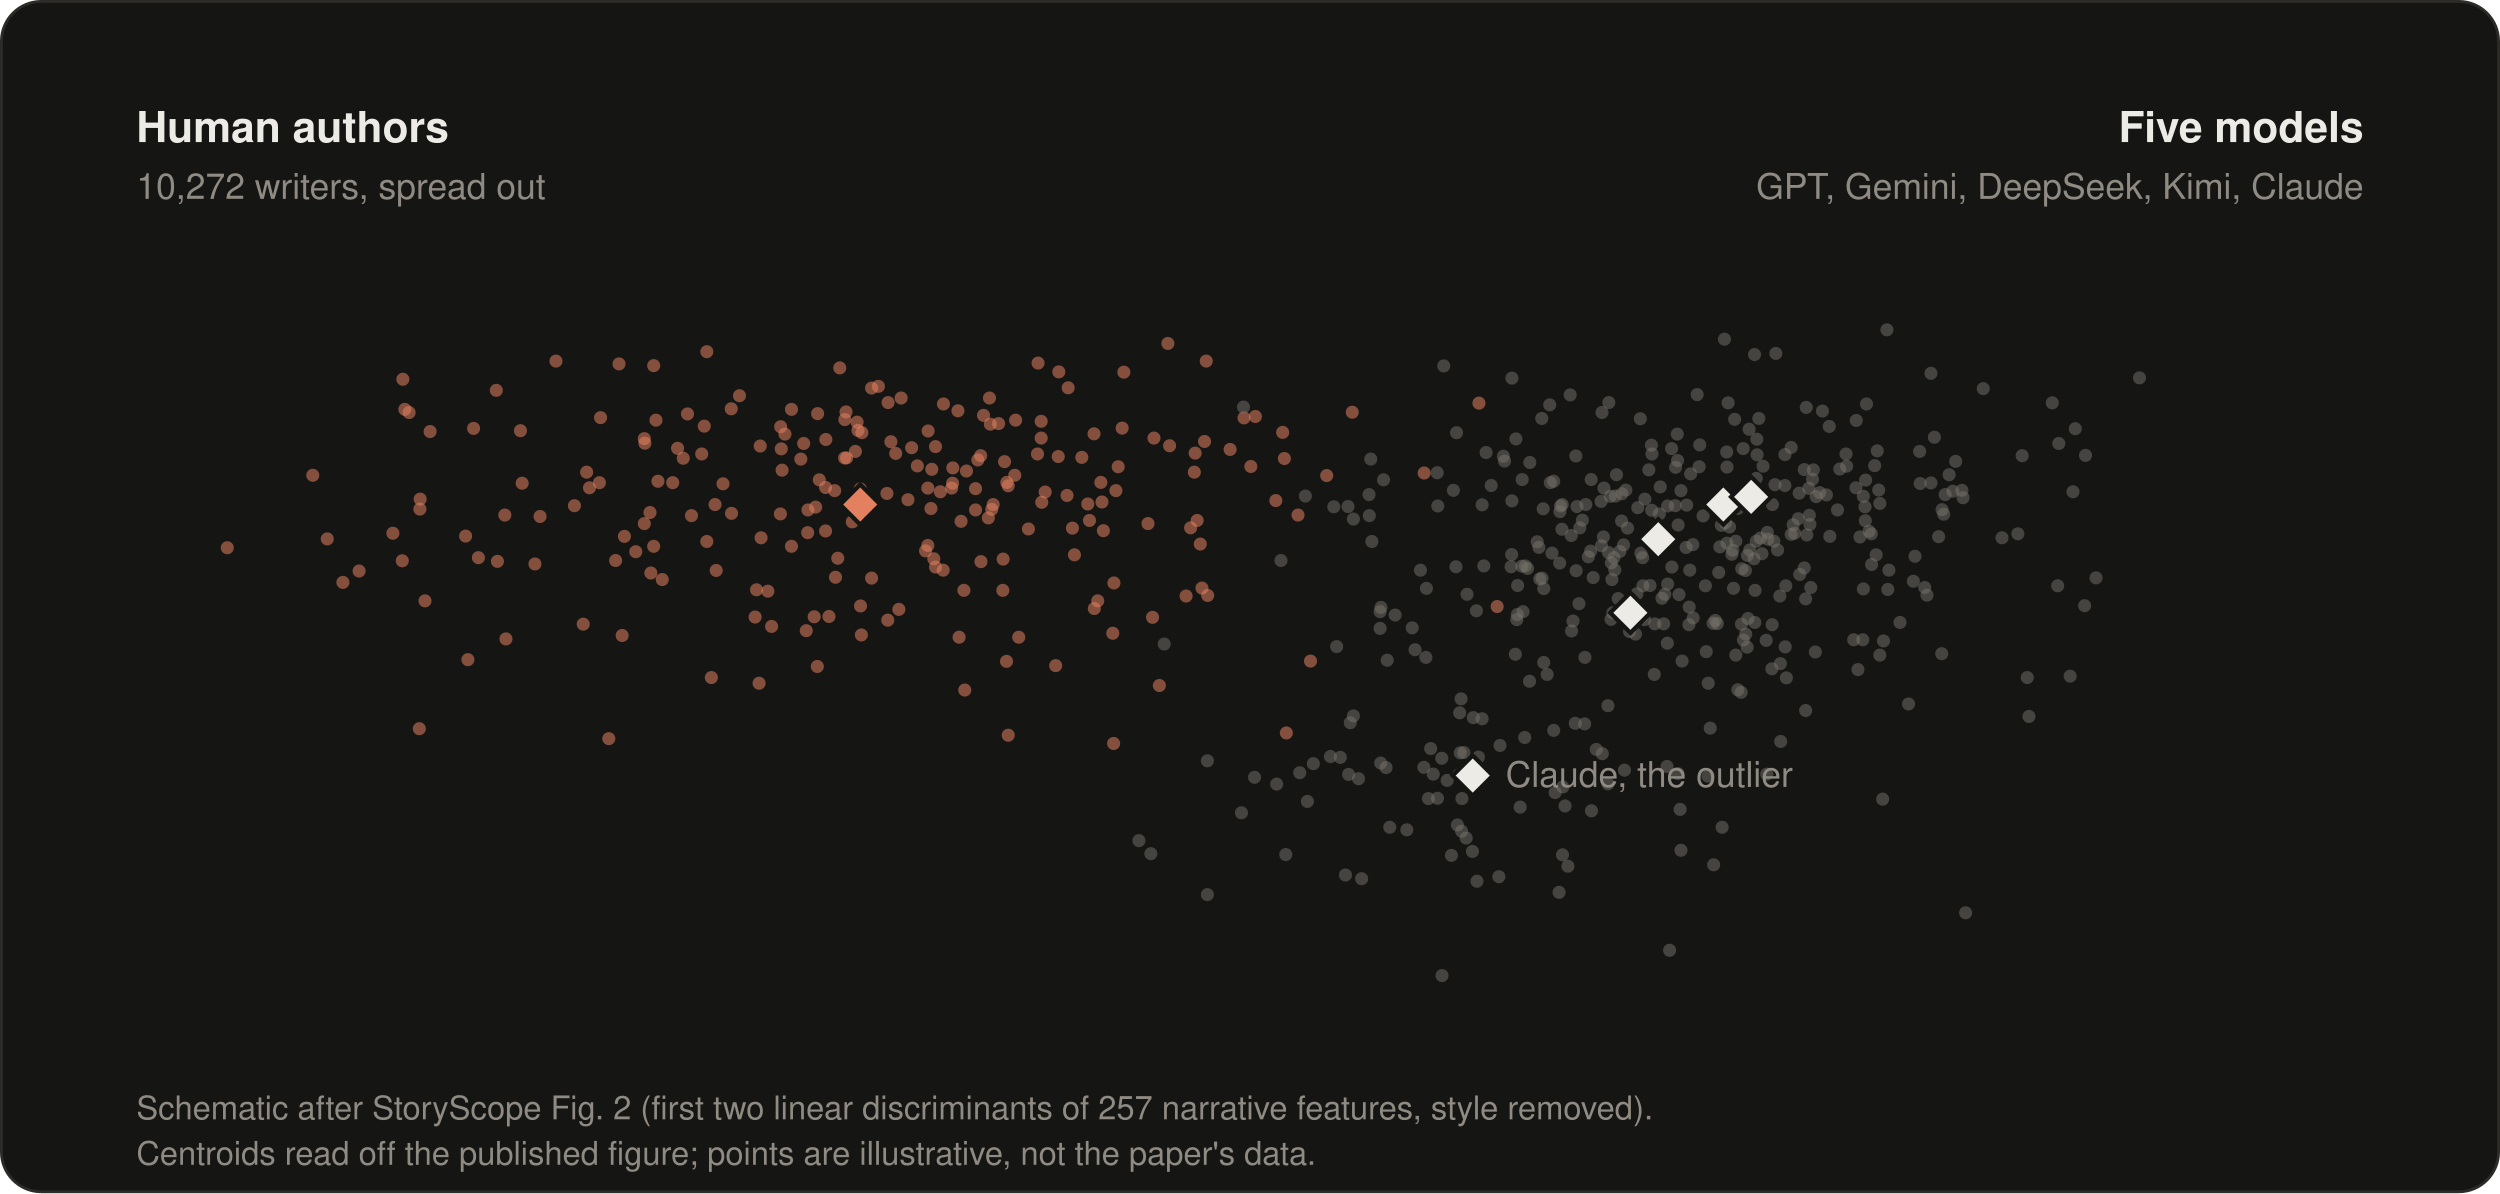
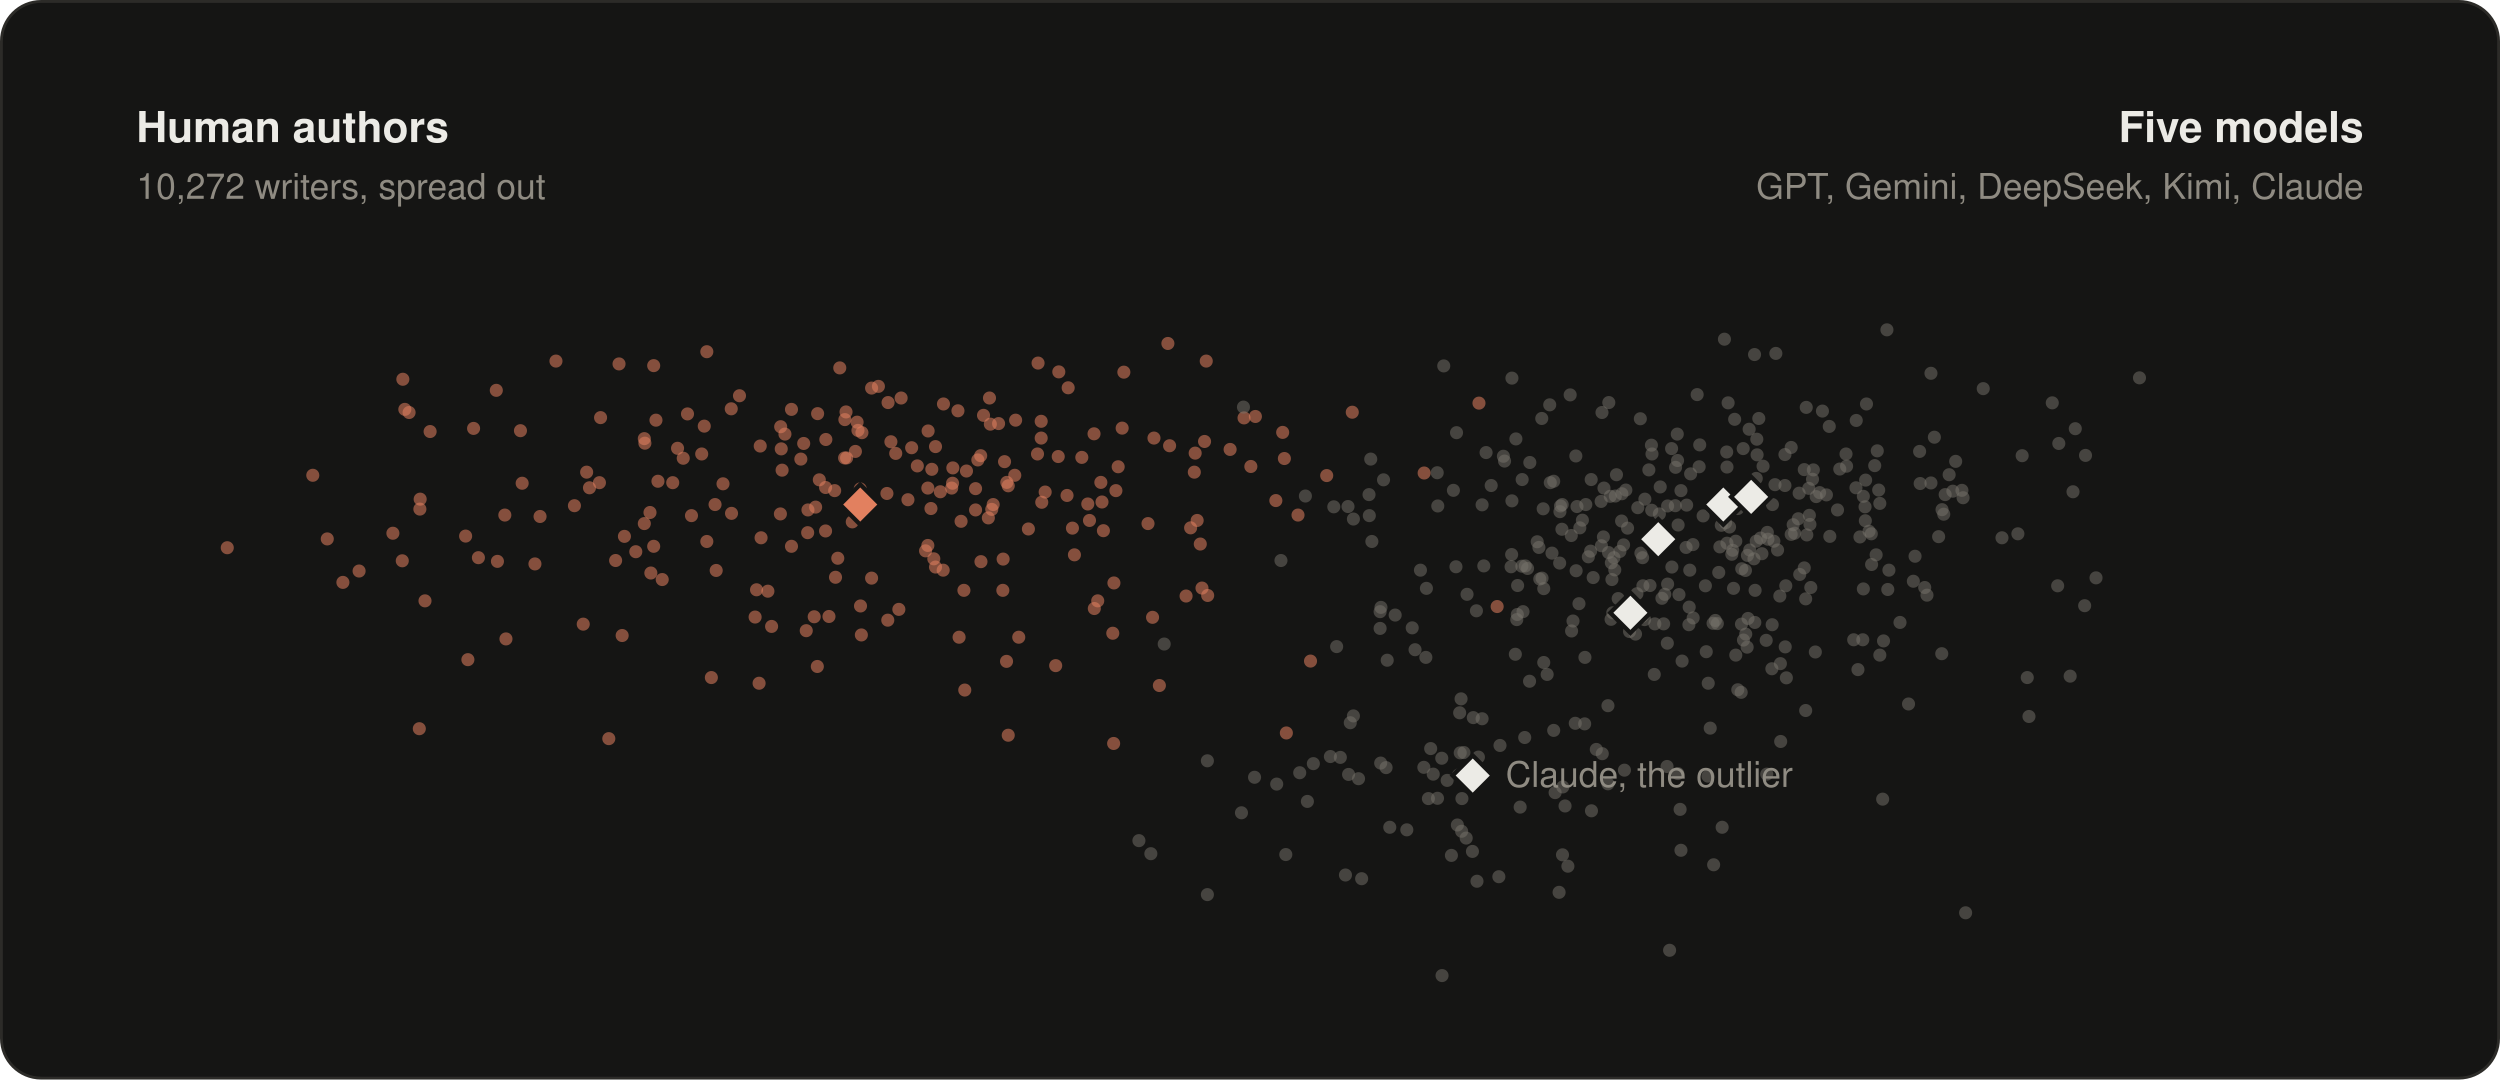
- <svg xmlns="http://www.w3.org/2000/svg" viewBox="0 0 880 420" width="880" height="420" role="img" aria-label="Schematic scatter: human stories spread across the left; five AI models overlap in one cluster on the right.">
+ <svg xmlns="http://www.w3.org/2000/svg" viewBox="0 0 880 380" width="880" height="380" role="img" aria-label="Schematic scatter: human stories spread across the left; five AI models overlap in one cluster on the right.">
  <style>
    .card{fill:#151514;stroke:#2c2b28}
    .h{fill:#e2805f;opacity:.55}
    .a{fill:#77736b;opacity:.5}
    .c{stroke:#151514;stroke-width:1.5}
    .hc{fill:#e2805f} .ac{fill:#ecebe6}
    .big{font:600 15px -apple-system, BlinkMacSystemFont, 'Segoe UI', Helvetica, Arial, sans-serif;fill:#ecebe6}
    .small{font:12.5px -apple-system, BlinkMacSystemFont, 'Segoe UI', Helvetica, Arial, sans-serif;fill:#8f8b82}
-     .note{font:11.5px -apple-system, BlinkMacSystemFont, 'Segoe UI', Helvetica, Arial, sans-serif;fill:#8f8b82}
    </style>
-   <rect class="card" x=".5" y=".5" width="879" height="419" rx="14" />
+   <rect class="card" x=".5" y=".5" width="879" height="379" rx="14" />
  <circle class="h" cx="281.9" cy="161.6" r="2.3" />
  <circle class="h" cx="284.3" cy="187.5" r="2.3" />
  <circle class="h" cx="226.8" cy="184.3" r="2.3" />
  <circle class="h" cx="393.6" cy="164.3" r="2.3" />
  <circle class="h" cx="387.5" cy="169.8" r="2.3" />
  <circle class="h" cx="335.0" cy="171.8" r="2.3" />
  <circle class="h" cx="166.7" cy="150.8" r="2.3" />
  <circle class="h" cx="344.2" cy="161.9" r="2.3" />
  <circle class="h" cx="164.7" cy="232.2" r="2.3" />
  <circle class="h" cx="230.1" cy="192.3" r="2.3" />
  <circle class="h" cx="327.7" cy="179.0" r="2.3" />
  <circle class="h" cx="345.3" cy="197.7" r="2.3" />
  <circle class="h" cx="328.0" cy="165.2" r="2.3" />
  <circle class="h" cx="248.8" cy="123.8" r="2.3" />
  <circle class="h" cx="348.3" cy="140.1" r="2.3" />
  <circle class="h" cx="252.1" cy="200.8" r="2.3" />
  <circle class="h" cx="274.7" cy="180.9" r="2.3" />
  <circle class="h" cx="354.4" cy="169.8" r="2.3" />
  <circle class="h" cx="266.3" cy="207.6" r="2.3" />
  <circle class="h" cx="260.3" cy="139.3" r="2.3" />
  <circle class="h" cx="236.8" cy="169.9" r="2.3" />
  <circle class="h" cx="337.6" cy="224.3" r="2.3" />
  <circle class="h" cx="306.8" cy="136.6" r="2.3" />
  <circle class="h" cx="138.3" cy="187.7" r="2.3" />
  <circle class="h" cx="294.1" cy="203.2" r="2.3" />
  <circle class="h" cx="343.4" cy="179.5" r="2.3" />
  <circle class="h" cx="183.2" cy="151.6" r="2.3" />
  <circle class="h" cx="357.5" cy="147.9" r="2.3" />
  <circle class="h" cx="420.4" cy="166.2" r="2.3" />
  <circle class="h" cx="312.5" cy="218.3" r="2.3" />
  <circle class="h" cx="353.1" cy="196.8" r="2.3" />
  <circle class="h" cx="265.8" cy="217.2" r="2.3" />
  <circle class="h" cx="223.8" cy="194.2" r="2.3" />
  <circle class="h" cx="408.1" cy="241.3" r="2.3" />
  <circle class="h" cx="183.8" cy="170.1" r="2.3" />
  <circle class="h" cx="420.7" cy="159.5" r="2.3" />
  <circle class="h" cx="147.6" cy="256.5" r="2.3" />
  <circle class="h" cx="332.0" cy="200.7" r="2.3" />
  <circle class="h" cx="211.4" cy="147.0" r="2.3" />
  <circle class="h" cx="392.8" cy="172.7" r="2.3" />
  <circle class="h" cx="322.9" cy="164.0" r="2.3" />
  <circle class="h" cx="433.0" cy="158.2" r="2.3" />
  <circle class="h" cx="345.2" cy="160.4" r="2.3" />
  <circle class="h" cx="174.7" cy="137.4" r="2.3" />
  <circle class="h" cx="380.8" cy="161.0" r="2.3" />
  <circle class="h" cx="141.6" cy="197.4" r="2.3" />
  <circle class="h" cx="371.6" cy="234.3" r="2.3" />
  <circle class="h" cx="287.8" cy="145.6" r="2.3" />
  <circle class="h" cx="195.7" cy="127.1" r="2.3" />
  <circle class="h" cx="347.9" cy="182.3" r="2.3" />
  <circle class="h" cx="329.3" cy="157.2" r="2.3" />
  <circle class="h" cx="312.6" cy="141.7" r="2.3" />
  <circle class="h" cx="248.8" cy="190.6" r="2.3" />
  <circle class="h" cx="387.9" cy="176.7" r="2.3" />
  <circle class="h" cx="230.9" cy="147.9" r="2.3" />
  <circle class="h" cx="422.5" cy="191.5" r="2.3" />
  <circle class="h" cx="190.1" cy="181.8" r="2.3" />
  <circle class="h" cx="290.6" cy="186.9" r="2.3" />
  <circle class="h" cx="417.5" cy="209.8" r="2.3" />
  <circle class="h" cx="405.7" cy="217.3" r="2.3" />
  <circle class="h" cx="238.5" cy="157.8" r="2.3" />
  <circle class="h" cx="395.0" cy="150.7" r="2.3" />
  <circle class="h" cx="331.0" cy="173.1" r="2.3" />
  <circle class="h" cx="315.3" cy="159.6" r="2.3" />
  <circle class="h" cx="288.4" cy="168.9" r="2.3" />
  <circle class="h" cx="349.6" cy="177.6" r="2.3" />
  <circle class="h" cx="365.2" cy="159.8" r="2.3" />
  <circle class="h" cx="467.0" cy="167.4" r="2.3" />
  <circle class="h" cx="267.9" cy="189.3" r="2.3" />
  <circle class="h" cx="301.7" cy="148.6" r="2.3" />
  <circle class="h" cx="275.3" cy="165.5" r="2.3" />
  <circle class="h" cx="452.8" cy="258.0" r="2.3" />
  <circle class="h" cx="211.0" cy="169.9" r="2.3" />
  <circle class="h" cx="335.3" cy="170.1" r="2.3" />
  <circle class="h" cx="267.6" cy="157.0" r="2.3" />
  <circle class="h" cx="325.8" cy="193.9" r="2.3" />
  <circle class="h" cx="501.3" cy="166.5" r="2.3" />
  <circle class="h" cx="257.5" cy="180.7" r="2.3" />
  <circle class="h" cx="284.4" cy="179.5" r="2.3" />
  <circle class="h" cx="80.0" cy="192.8" r="2.3" />
  <circle class="h" cx="385.2" cy="214.2" r="2.3" />
  <circle class="h" cx="297.4" cy="147.7" r="2.3" />
  <circle class="h" cx="372.7" cy="130.9" r="2.3" />
  <circle class="h" cx="163.9" cy="188.7" r="2.3" />
  <circle class="h" cx="275.0" cy="158.0" r="2.3" />
  <circle class="h" cx="392.0" cy="261.7" r="2.3" />
  <circle class="h" cx="391.7" cy="222.9" r="2.3" />
  <circle class="h" cx="358.6" cy="224.3" r="2.3" />
  <circle class="h" cx="317.2" cy="140.1" r="2.3" />
  <circle class="h" cx="290.6" cy="171.6" r="2.3" />
  <circle class="h" cx="367.9" cy="173.2" r="2.3" />
  <circle class="h" cx="295.6" cy="129.5" r="2.3" />
  <circle class="h" cx="388.4" cy="186.8" r="2.3" />
  <circle class="h" cx="527.0" cy="213.5" r="2.3" />
  <circle class="h" cx="377.5" cy="185.9" r="2.3" />
  <circle class="h" cx="313.6" cy="155.5" r="2.3" />
  <circle class="h" cx="320.9" cy="157.6" r="2.3" />
  <circle class="h" cx="178.1" cy="224.9" r="2.3" />
  <circle class="h" cx="353.0" cy="207.8" r="2.3" />
  <circle class="h" cx="219.0" cy="223.7" r="2.3" />
  <circle class="h" cx="406.2" cy="154.2" r="2.3" />
  <circle class="h" cx="423.1" cy="207.0" r="2.3" />
  <circle class="h" cx="302.9" cy="213.3" r="2.3" />
  <circle class="h" cx="365.4" cy="127.8" r="2.3" />
  <circle class="h" cx="230.1" cy="128.7" r="2.3" />
  <circle class="h" cx="383.5" cy="183.2" r="2.3" />
  <circle class="h" cx="141.8" cy="133.5" r="2.3" />
  <circle class="h" cx="294.9" cy="196.5" r="2.3" />
  <circle class="h" cx="335.4" cy="164.7" r="2.3" />
  <circle class="h" cx="425.1" cy="209.6" r="2.3" />
  <circle class="h" cx="395.6" cy="131.0" r="2.3" />
  <circle class="h" cx="421.4" cy="183.2" r="2.3" />
  <circle class="h" cx="242.0" cy="145.7" r="2.3" />
  <circle class="h" cx="312.2" cy="173.7" r="2.3" />
  <circle class="h" cx="419.1" cy="185.8" r="2.3" />
  <circle class="h" cx="115.2" cy="189.7" r="2.3" />
  <circle class="h" cx="151.4" cy="151.9" r="2.3" />
  <circle class="h" cx="328.7" cy="196.7" r="2.3" />
  <circle class="h" cx="302.0" cy="151.5" r="2.3" />
  <circle class="h" cx="309.2" cy="136.0" r="2.3" />
  <circle class="h" cx="297.8" cy="145.0" r="2.3" />
  <circle class="h" cx="424.6" cy="127.1" r="2.3" />
  <circle class="h" cx="247.9" cy="150.0" r="2.3" />
  <circle class="h" cx="149.6" cy="211.5" r="2.3" />
  <circle class="h" cx="142.5" cy="144.1" r="2.3" />
  <circle class="h" cx="202.2" cy="178.0" r="2.3" />
  <circle class="h" cx="287.1" cy="178.5" r="2.3" />
  <circle class="h" cx="254.5" cy="170.3" r="2.3" />
  <circle class="h" cx="449.1" cy="176.2" r="2.3" />
  <circle class="h" cx="346.2" cy="146.2" r="2.3" />
  <circle class="h" cx="286.6" cy="217.1" r="2.3" />
  <circle class="h" cx="257.4" cy="143.9" r="2.3" />
  <circle class="h" cx="168.4" cy="196.3" r="2.3" />
  <circle class="h" cx="385.1" cy="152.7" r="2.3" />
  <circle class="h" cx="303.4" cy="152.3" r="2.3" />
  <circle class="h" cx="316.4" cy="214.5" r="2.3" />
  <circle class="h" cx="175.1" cy="197.6" r="2.3" />
  <circle class="h" cx="378.2" cy="195.3" r="2.3" />
  <circle class="h" cx="229.1" cy="201.7" r="2.3" />
  <circle class="h" cx="177.7" cy="181.3" r="2.3" />
  <circle class="h" cx="206.5" cy="166.2" r="2.3" />
  <circle class="h" cx="110.1" cy="167.3" r="2.3" />
  <circle class="h" cx="250.4" cy="238.5" r="2.3" />
  <circle class="h" cx="362.0" cy="186.2" r="2.3" />
  <circle class="h" cx="120.7" cy="205.0" r="2.3" />
  <circle class="h" cx="326.6" cy="192.0" r="2.3" />
  <circle class="h" cx="366.5" cy="154.2" r="2.3" />
  <circle class="h" cx="357.2" cy="167.3" r="2.3" />
  <circle class="h" cx="411.7" cy="156.9" r="2.3" />
  <circle class="h" cx="339.6" cy="242.9" r="2.3" />
  <circle class="h" cx="376.0" cy="136.5" r="2.3" />
  <circle class="h" cx="278.6" cy="192.3" r="2.3" />
  <circle class="h" cx="461.3" cy="232.7" r="2.3" />
  <circle class="h" cx="227.0" cy="156.0" r="2.3" />
  <circle class="h" cx="456.9" cy="181.3" r="2.3" />
  <circle class="h" cx="348.6" cy="149.3" r="2.3" />
  <circle class="h" cx="228.8" cy="180.4" r="2.3" />
  <circle class="h" cx="326.7" cy="151.7" r="2.3" />
  <circle class="h" cx="300.0" cy="183.7" r="2.3" />
  <circle class="h" cx="219.8" cy="188.8" r="2.3" />
  <circle class="h" cx="375.6" cy="174.4" r="2.3" />
  <circle class="h" cx="233.1" cy="204.0" r="2.3" />
  <circle class="h" cx="520.6" cy="141.9" r="2.3" />
  <circle class="h" cx="354.9" cy="258.8" r="2.3" />
  <circle class="h" cx="353.6" cy="162.5" r="2.3" />
  <circle class="h" cx="440.3" cy="164.2" r="2.3" />
  <circle class="h" cx="297.3" cy="161.2" r="2.3" />
  <circle class="h" cx="144.0" cy="145.2" r="2.3" />
  <circle class="h" cx="329.3" cy="199.6" r="2.3" />
  <circle class="h" cx="411.1" cy="120.9" r="2.3" />
  <circle class="h" cx="188.3" cy="198.5" r="2.3" />
  <circle class="h" cx="326.6" cy="171.8" r="2.3" />
  <circle class="h" cx="270.3" cy="208.1" r="2.3" />
  <circle class="h" cx="476.0" cy="145.1" r="2.3" />
  <circle class="h" cx="205.3" cy="219.7" r="2.3" />
  <circle class="h" cx="441.9" cy="146.6" r="2.3" />
  <circle class="h" cx="451.5" cy="152.2" r="2.3" />
  <circle class="h" cx="231.6" cy="169.4" r="2.3" />
  <circle class="h" cx="126.4" cy="201.0" r="2.3" />
  <circle class="h" cx="298.0" cy="161.2" r="2.3" />
  <circle class="h" cx="243.4" cy="181.5" r="2.3" />
  <circle class="h" cx="340.2" cy="165.8" r="2.3" />
  <circle class="h" cx="354.9" cy="171.0" r="2.3" />
  <circle class="h" cx="276.3" cy="152.8" r="2.3" />
  <circle class="h" cx="306.8" cy="203.5" r="2.3" />
  <circle class="h" cx="251.7" cy="177.6" r="2.3" />
  <circle class="h" cx="293.8" cy="172.7" r="2.3" />
  <circle class="h" cx="302.8" cy="172.1" r="2.3" />
  <circle class="h" cx="291.8" cy="217.0" r="2.3" />
  <circle class="h" cx="337.2" cy="144.6" r="2.3" />
  <circle class="h" cx="338.3" cy="183.5" r="2.3" />
  <circle class="h" cx="339.3" cy="207.8" r="2.3" />
  <circle class="h" cx="147.9" cy="175.7" r="2.3" />
  <circle class="h" cx="226.8" cy="154.4" r="2.3" />
  <circle class="h" cx="214.3" cy="260.0" r="2.3" />
  <circle class="h" cx="217.9" cy="128.1" r="2.3" />
  <circle class="h" cx="271.6" cy="220.5" r="2.3" />
  <circle class="h" cx="240.5" cy="161.3" r="2.3" />
  <circle class="h" cx="343.4" cy="172.0" r="2.3" />
  <circle class="h" cx="424.0" cy="155.4" r="2.3" />
  <circle class="h" cx="301.1" cy="158.9" r="2.3" />
  <circle class="h" cx="437.9" cy="147.1" r="2.3" />
  <circle class="h" cx="386.4" cy="211.5" r="2.3" />
  <circle class="h" cx="290.7" cy="154.7" r="2.3" />
  <circle class="h" cx="278.6" cy="144.1" r="2.3" />
  <circle class="h" cx="351.5" cy="149.1" r="2.3" />
  <circle class="h" cx="404.1" cy="184.3" r="2.3" />
  <circle class="h" cx="274.8" cy="150.2" r="2.3" />
  <circle class="h" cx="382.9" cy="177.4" r="2.3" />
  <circle class="h" cx="207.5" cy="171.7" r="2.3" />
  <circle class="h" cx="332.1" cy="142.2" r="2.3" />
  <circle class="h" cx="366.7" cy="176.8" r="2.3" />
  <circle class="h" cx="372.5" cy="160.7" r="2.3" />
  <circle class="h" cx="319.6" cy="175.9" r="2.3" />
  <circle class="h" cx="282.9" cy="156.1" r="2.3" />
  <circle class="h" cx="216.7" cy="197.3" r="2.3" />
  <circle class="h" cx="303.2" cy="223.5" r="2.3" />
  <circle class="h" cx="267.2" cy="240.5" r="2.3" />
  <circle class="h" cx="247.0" cy="159.8" r="2.3" />
  <circle class="h" cx="349.1" cy="179.3" r="2.3" />
  <circle class="h" cx="283.8" cy="222.0" r="2.3" />
  <circle class="h" cx="452.1" cy="161.4" r="2.3" />
  <circle class="h" cx="392.1" cy="205.2" r="2.3" />
  <circle class="h" cx="287.7" cy="234.6" r="2.3" />
  <circle class="h" cx="366.5" cy="148.3" r="2.3" />
  <circle class="h" cx="147.8" cy="179.2" r="2.3" />
  <circle class="h" cx="354.3" cy="232.8" r="2.3" />
  <circle class="a" cx="405.1" cy="300.5" r="2.3" />
  <circle class="a" cx="479.3" cy="309.3" r="2.3" />
  <circle class="a" cx="520.4" cy="266.5" r="2.3" />
  <circle class="a" cx="557.8" cy="254.8" r="2.3" />
  <circle class="a" cx="611.7" cy="242.8" r="2.3" />
  <circle class="a" cx="437.0" cy="286.1" r="2.3" />
  <circle class="a" cx="452.6" cy="300.8" r="2.3" />
  <circle class="a" cx="513.4" cy="272.8" r="2.3" />
  <circle class="a" cx="548.8" cy="314.1" r="2.3" />
  <circle class="a" cx="441.6" cy="273.6" r="2.3" />
  <circle class="a" cx="506.0" cy="281.0" r="2.3" />
  <circle class="a" cx="514.5" cy="292.6" r="2.3" />
  <circle class="a" cx="561.9" cy="263.8" r="2.3" />
  <circle class="a" cx="513.0" cy="290.4" r="2.3" />
  <circle class="a" cx="507.6" cy="343.4" r="2.3" />
  <circle class="a" cx="457.5" cy="272.0" r="2.3" />
  <circle class="a" cx="425.0" cy="267.8" r="2.3" />
  <circle class="a" cx="527.6" cy="308.6" r="2.3" />
  <circle class="a" cx="502.8" cy="281.1" r="2.3" />
  <circle class="a" cx="546.9" cy="257.1" r="2.3" />
  <circle class="a" cx="516.1" cy="295.0" r="2.3" />
  <circle class="a" cx="509.4" cy="274.7" r="2.3" />
  <circle class="a" cx="564.0" cy="265.3" r="2.3" />
  <circle class="a" cx="473.6" cy="308.0" r="2.3" />
  <circle class="a" cx="495.2" cy="292.1" r="2.3" />
  <circle class="a" cx="449.4" cy="276.0" r="2.3" />
  <circle class="a" cx="487.9" cy="270.2" r="2.3" />
  <circle class="a" cx="550.9" cy="283.7" r="2.3" />
  <circle class="a" cx="662.7" cy="281.3" r="2.3" />
  <circle class="a" cx="586.8" cy="269.8" r="2.3" />
  <circle class="a" cx="587.7" cy="334.5" r="2.3" />
  <circle class="a" cx="471.8" cy="266.6" r="2.3" />
  <circle class="a" cx="555.8" cy="212.5" r="2.3" />
  <circle class="a" cx="538.4" cy="239.8" r="2.3" />
  <circle class="a" cx="566.0" cy="248.4" r="2.3" />
  <circle class="a" cx="550.1" cy="277.0" r="2.3" />
  <circle class="a" cx="550.0" cy="300.9" r="2.3" />
  <circle class="a" cx="591.7" cy="299.3" r="2.3" />
  <circle class="a" cx="533.9" cy="218.1" r="2.3" />
  <circle class="a" cx="504.5" cy="272.5" r="2.3" />
  <circle class="a" cx="590.6" cy="272.3" r="2.3" />
  <circle class="a" cx="468.3" cy="266.3" r="2.3" />
  <circle class="a" cx="554.5" cy="254.6" r="2.3" />
  <circle class="a" cx="470.5" cy="227.6" r="2.3" />
  <circle class="a" cx="621.9" cy="272.5" r="2.3" />
  <circle class="a" cx="535.1" cy="284.1" r="2.3" />
  <circle class="a" cx="606.2" cy="291.2" r="2.3" />
  <circle class="a" cx="560.2" cy="285.4" r="2.3" />
  <circle class="a" cx="475.3" cy="254.4" r="2.3" />
  <circle class="a" cx="601.2" cy="273.2" r="2.3" />
  <circle class="a" cx="476.4" cy="252.0" r="2.3" />
  <circle class="a" cx="515.3" cy="264.9" r="2.3" />
  <circle class="a" cx="612.9" cy="243.7" r="2.3" />
  <circle class="a" cx="486.1" cy="213.8" r="2.3" />
  <circle class="a" cx="518.6" cy="252.6" r="2.3" />
  <circle class="a" cx="478.2" cy="274.1" r="2.3" />
  <circle class="a" cx="409.8" cy="226.7" r="2.3" />
  <circle class="a" cx="603.2" cy="304.4" r="2.3" />
  <circle class="a" cx="425.0" cy="314.9" r="2.3" />
  <circle class="a" cx="591.4" cy="284.9" r="2.3" />
  <circle class="a" cx="514.6" cy="281.1" r="2.3" />
  <circle class="a" cx="510.9" cy="301.1" r="2.3" />
  <circle class="a" cx="519.9" cy="310.2" r="2.3" />
  <circle class="a" cx="514.0" cy="265.0" r="2.3" />
  <circle class="a" cx="547.4" cy="279.0" r="2.3" />
  <circle class="a" cx="462.3" cy="268.8" r="2.3" />
  <circle class="a" cx="488.3" cy="232.4" r="2.3" />
  <circle class="a" cx="566.0" cy="275.9" r="2.3" />
  <circle class="a" cx="489.2" cy="291.2" r="2.3" />
  <circle class="a" cx="460.2" cy="282.1" r="2.3" />
  <circle class="a" cx="536.7" cy="259.6" r="2.3" />
  <circle class="a" cx="553.7" cy="218.6" r="2.3" />
  <circle class="a" cx="474.7" cy="272.6" r="2.3" />
  <circle class="a" cx="691.9" cy="321.3" r="2.3" />
  <circle class="a" cx="486.0" cy="268.6" r="2.3" />
  <circle class="a" cx="528.0" cy="262.4" r="2.3" />
  <circle class="a" cx="503.6" cy="263.5" r="2.3" />
  <circle class="a" cx="521.7" cy="253.0" r="2.3" />
  <circle class="a" cx="400.9" cy="295.9" r="2.3" />
  <circle class="a" cx="518.3" cy="299.7" r="2.3" />
  <circle class="a" cx="512.5" cy="199.5" r="2.3" />
  <circle class="a" cx="535.7" cy="199.3" r="2.3" />
  <circle class="a" cx="617.8" cy="207.8" r="2.3" />
  <circle class="a" cx="603.8" cy="218.4" r="2.3" />
  <circle class="a" cx="491.1" cy="216.5" r="2.3" />
  <circle class="a" cx="600.6" cy="229.4" r="2.3" />
  <circle class="a" cx="568.1" cy="196.3" r="2.3" />
  <circle class="a" cx="522.3" cy="199.2" r="2.3" />
  <circle class="a" cx="683.5" cy="230.1" r="2.3" />
  <circle class="a" cx="582.5" cy="219.6" r="2.3" />
  <circle class="a" cx="664.5" cy="207.5" r="2.3" />
  <circle class="a" cx="626.7" cy="233.6" r="2.3" />
  <circle class="a" cx="573.0" cy="216.0" r="2.3" />
  <circle class="a" cx="469.5" cy="178.4" r="2.3" />
  <circle class="a" cx="626.8" cy="261.0" r="2.3" />
  <circle class="a" cx="617.7" cy="219.1" r="2.3" />
  <circle class="a" cx="600.3" cy="206.2" r="2.3" />
  <circle class="a" cx="485.8" cy="221.2" r="2.3" />
  <circle class="a" cx="661.7" cy="230.6" r="2.3" />
  <circle class="a" cx="513.8" cy="250.9" r="2.3" />
  <circle class="a" cx="502.1" cy="207.1" r="2.3" />
  <circle class="a" cx="673.5" cy="204.6" r="2.3" />
  <circle class="a" cx="588.4" cy="157.9" r="2.3" />
  <circle class="a" cx="543.4" cy="233.2" r="2.3" />
  <circle class="a" cx="605.0" cy="201.5" r="2.3" />
  <circle class="a" cx="514.3" cy="246.0" r="2.3" />
  <circle class="a" cx="591.0" cy="209.3" r="2.3" />
  <circle class="a" cx="497.1" cy="221.0" r="2.3" />
  <circle class="a" cx="542.0" cy="203.8" r="2.3" />
  <circle class="a" cx="567.1" cy="218.0" r="2.3" />
  <circle class="a" cx="553.1" cy="188.5" r="2.3" />
  <circle class="a" cx="655.7" cy="225.2" r="2.3" />
  <circle class="a" cx="623.7" cy="235.4" r="2.3" />
  <circle class="a" cx="578.2" cy="196.3" r="2.3" />
  <circle class="a" cx="663.0" cy="225.6" r="2.3" />
  <circle class="a" cx="569.6" cy="210.7" r="2.3" />
  <circle class="a" cx="485.8" cy="215.3" r="2.3" />
  <circle class="a" cx="534.2" cy="206.1" r="2.3" />
  <circle class="a" cx="507.5" cy="266.9" r="2.3" />
  <circle class="a" cx="576.2" cy="209.0" r="2.3" />
  <circle class="a" cx="541.7" cy="192.7" r="2.3" />
  <circle class="a" cx="557.9" cy="231.4" r="2.3" />
  <circle class="a" cx="602.0" cy="256.3" r="2.3" />
  <circle class="a" cx="534.1" cy="216.3" r="2.3" />
  <circle class="a" cx="623.8" cy="219.9" r="2.3" />
  <circle class="a" cx="592.1" cy="232.7" r="2.3" />
  <circle class="a" cx="591.7" cy="172.7" r="2.3" />
  <circle class="a" cx="533.6" cy="154.5" r="2.3" />
  <circle class="a" cx="536.1" cy="215.3" r="2.3" />
  <circle class="a" cx="584.1" cy="189.2" r="2.3" />
  <circle class="a" cx="501.2" cy="270.1" r="2.3" />
  <circle class="a" cx="609.6" cy="195.1" r="2.3" />
  <circle class="a" cx="610.6" cy="147.6" r="2.3" />
  <circle class="a" cx="586.0" cy="209.2" r="2.3" />
  <circle class="a" cx="628.6" cy="206.2" r="2.3" />
  <circle class="a" cx="671.8" cy="247.8" r="2.3" />
  <circle class="a" cx="551.9" cy="304.9" r="2.3" />
  <circle class="a" cx="621.7" cy="225.4" r="2.3" />
  <circle class="a" cx="628.3" cy="160.0" r="2.3" />
  <circle class="a" cx="573.6" cy="222.3" r="2.3" />
  <circle class="a" cx="544.6" cy="237.4" r="2.3" />
  <circle class="a" cx="536.9" cy="199.2" r="2.3" />
  <circle class="a" cx="576.1" cy="214.0" r="2.3" />
  <circle class="a" cx="563.7" cy="192.1" r="2.3" />
  <circle class="a" cx="603.0" cy="219.4" r="2.3" />
  <circle class="a" cx="613.0" cy="219.7" r="2.3" />
  <circle class="a" cx="506.1" cy="178.1" r="2.3" />
  <circle class="a" cx="601.3" cy="240.5" r="2.3" />
  <circle class="a" cx="637.4" cy="206.8" r="2.3" />
  <circle class="a" cx="481.9" cy="174.1" r="2.3" />
  <circle class="a" cx="593.5" cy="192.7" r="2.3" />
  <circle class="a" cx="585.6" cy="219.6" r="2.3" />
  <circle class="a" cx="482.9" cy="190.6" r="2.3" />
  <circle class="a" cx="575.7" cy="223.2" r="2.3" />
  <circle class="a" cx="594.6" cy="213.7" r="2.3" />
  <circle class="a" cx="613.7" cy="225.3" r="2.3" />
  <circle class="a" cx="571.8" cy="271.1" r="2.3" />
  <circle class="a" cx="549.0" cy="198.2" r="2.3" />
  <circle class="a" cx="652.5" cy="225.2" r="2.3" />
  <circle class="a" cx="566.8" cy="174.7" r="2.3" />
  <circle class="a" cx="564.6" cy="171.8" r="2.3" />
  <circle class="a" cx="682.4" cy="188.9" r="2.3" />
  <circle class="a" cx="655.9" cy="207.3" r="2.3" />
  <circle class="a" cx="595.9" cy="191.7" r="2.3" />
  <circle class="a" cx="590.5" cy="162.1" r="2.3" />
  <circle class="a" cx="724.3" cy="206.2" r="2.3" />
  <circle class="a" cx="549.9" cy="177.6" r="2.3" />
  <circle class="a" cx="521.7" cy="177.7" r="2.3" />
  <circle class="a" cx="617.4" cy="196.7" r="2.3" />
  <circle class="a" cx="615.0" cy="227.8" r="2.3" />
  <circle class="a" cx="628.4" cy="227.7" r="2.3" />
  <circle class="a" cx="542.8" cy="203.5" r="2.3" />
  <circle class="a" cx="560.1" cy="168.8" r="2.3" />
  <circle class="a" cx="588.5" cy="199.6" r="2.3" />
  <circle class="a" cx="615.7" cy="151.1" r="2.3" />
  <circle class="a" cx="584.1" cy="180.9" r="2.3" />
  <circle class="a" cx="656.6" cy="183.3" r="2.3" />
  <circle class="a" cx="508.2" cy="128.8" r="2.3" />
  <circle class="a" cx="713.6" cy="238.5" r="2.3" />
  <circle class="a" cx="581.4" cy="179.6" r="2.3" />
  <circle class="a" cx="640.5" cy="173.4" r="2.3" />
  <circle class="a" cx="567.7" cy="215.7" r="2.3" />
  <circle class="a" cx="589.8" cy="164.5" r="2.3" />
  <circle class="a" cx="519.7" cy="215.0" r="2.3" />
  <circle class="a" cx="582.3" cy="237.4" r="2.3" />
  <circle class="a" cx="568.4" cy="200.6" r="2.3" />
  <circle class="a" cx="610.2" cy="207.1" r="2.3" />
  <circle class="a" cx="531.9" cy="199.5" r="2.3" />
  <circle class="a" cx="580.8" cy="206.1" r="2.3" />
  <circle class="a" cx="584.4" cy="171.4" r="2.3" />
  <circle class="a" cx="653.4" cy="148.0" r="2.3" />
  <circle class="a" cx="537.7" cy="200.1" r="2.3" />
  <circle class="a" cx="437.7" cy="143.3" r="2.3" />
  <circle class="a" cx="541.1" cy="190.7" r="2.3" />
  <circle class="a" cx="614.5" cy="223.2" r="2.3" />
  <circle class="a" cx="611.0" cy="190.5" r="2.3" />
  <circle class="a" cx="476.4" cy="182.7" r="2.3" />
  <circle class="a" cx="654.0" cy="235.7" r="2.3" />
  <circle class="a" cx="631.2" cy="184.7" r="2.3" />
  <circle class="a" cx="611.7" cy="179.0" r="2.3" />
  <circle class="a" cx="660.4" cy="195.3" r="2.3" />
  <circle class="a" cx="635.1" cy="199.9" r="2.3" />
  <circle class="a" cx="626.5" cy="209.8" r="2.3" />
  <circle class="a" cx="577.4" cy="147.4" r="2.3" />
  <circle class="a" cx="609.9" cy="193.7" r="2.3" />
  <circle class="a" cx="516.4" cy="209.2" r="2.3" />
  <circle class="a" cx="595.1" cy="166.8" r="2.3" />
  <circle class="a" cx="608.8" cy="177.0" r="2.3" />
  <circle class="a" cx="581.3" cy="156.7" r="2.3" />
  <circle class="a" cx="560.8" cy="203.3" r="2.3" />
  <circle class="a" cx="636.0" cy="188.3" r="2.3" />
  <circle class="a" cx="567.4" cy="204.0" r="2.3" />
  <circle class="a" cx="568.6" cy="174.6" r="2.3" />
  <circle class="a" cx="604.5" cy="219.5" r="2.3" />
  <circle class="a" cx="608.8" cy="185.5" r="2.3" />
  <circle class="a" cx="524.9" cy="170.9" r="2.3" />
  <circle class="a" cx="567.2" cy="198.1" r="2.3" />
  <circle class="a" cx="630.5" cy="157.5" r="2.3" />
  <circle class="a" cx="543.2" cy="179.1" r="2.3" />
  <circle class="a" cx="532.2" cy="133.1" r="2.3" />
  <circle class="a" cx="554.7" cy="160.5" r="2.3" />
  <circle class="a" cx="545.7" cy="169.9" r="2.3" />
  <circle class="a" cx="714.2" cy="252.2" r="2.3" />
  <circle class="a" cx="558.2" cy="177.6" r="2.3" />
  <circle class="a" cx="578.3" cy="206.2" r="2.3" />
  <circle class="a" cx="710.3" cy="187.9" r="2.3" />
  <circle class="a" cx="487.0" cy="168.9" r="2.3" />
  <circle class="a" cx="482.5" cy="161.6" r="2.3" />
  <circle class="a" cx="549.8" cy="186.3" r="2.3" />
  <circle class="a" cx="657.9" cy="187.0" r="2.3" />
  <circle class="a" cx="501.9" cy="231.4" r="2.3" />
  <circle class="a" cx="653.3" cy="171.7" r="2.3" />
  <circle class="a" cx="535.8" cy="168.8" r="2.3" />
  <circle class="a" cx="612.9" cy="174.0" r="2.3" />
  <circle class="a" cx="450.9" cy="197.3" r="2.3" />
  <circle class="a" cx="636.7" cy="171.9" r="2.3" />
  <circle class="a" cx="635.6" cy="250.1" r="2.3" />
  <circle class="a" cx="593.7" cy="177.8" r="2.3" />
  <circle class="a" cx="733.8" cy="213.2" r="2.3" />
  <circle class="a" cx="564.4" cy="189.0" r="2.3" />
  <circle class="a" cx="658.7" cy="187.9" r="2.3" />
  <circle class="a" cx="674.1" cy="195.8" r="2.3" />
  <circle class="a" cx="622.3" cy="189.8" r="2.3" />
  <circle class="a" cx="615.9" cy="193.6" r="2.3" />
  <circle class="a" cx="512.7" cy="152.3" r="2.3" />
  <circle class="a" cx="624.4" cy="190.5" r="2.3" />
  <circle class="a" cx="618.4" cy="154.6" r="2.3" />
  <circle class="a" cx="549.1" cy="180.1" r="2.3" />
  <circle class="a" cx="638.3" cy="165.4" r="2.3" />
  <circle class="a" cx="586.9" cy="226.4" r="2.3" />
  <circle class="a" cx="679.7" cy="170.0" r="2.3" />
  <circle class="a" cx="607.4" cy="184.0" r="2.3" />
  <circle class="a" cx="622.1" cy="187.4" r="2.3" />
  <circle class="a" cx="546.3" cy="194.7" r="2.3" />
  <circle class="a" cx="571.5" cy="191.8" r="2.3" />
  <circle class="a" cx="538.5" cy="162.8" r="2.3" />
  <circle class="a" cx="529.6" cy="162.3" r="2.3" />
  <circle class="a" cx="546.9" cy="169.4" r="2.3" />
  <circle class="a" cx="687.4" cy="172.9" r="2.3" />
  <circle class="a" cx="563.6" cy="176.5" r="2.3" />
  <circle class="a" cx="615.3" cy="217.7" r="2.3" />
  <circle class="a" cx="570.9" cy="173.8" r="2.3" />
  <circle class="a" cx="579.0" cy="175.7" r="2.3" />
  <circle class="a" cx="649.8" cy="159.8" r="2.3" />
  <circle class="a" cx="659.9" cy="163.9" r="2.3" />
  <circle class="a" cx="589.7" cy="178.0" r="2.3" />
  <circle class="a" cx="590.7" cy="184.8" r="2.3" />
  <circle class="a" cx="596.0" cy="217.5" r="2.3" />
  <circle class="a" cx="587.0" cy="178.1" r="2.3" />
  <circle class="a" cx="549.3" cy="178.1" r="2.3" />
  <circle class="a" cx="636.9" cy="181.4" r="2.3" />
  <circle class="a" cx="728.7" cy="238.0" r="2.3" />
  <circle class="a" cx="594.5" cy="219.9" r="2.3" />
  <circle class="a" cx="664.2" cy="116.1" r="2.3" />
  <circle class="a" cx="459.5" cy="174.6" r="2.3" />
  <circle class="a" cx="637.1" cy="184.6" r="2.3" />
  <circle class="a" cx="639.0" cy="229.5" r="2.3" />
  <circle class="a" cx="656.7" cy="169.0" r="2.3" />
  <circle class="a" cx="607.9" cy="191.2" r="2.3" />
  <circle class="a" cx="644.1" cy="188.8" r="2.3" />
  <circle class="a" cx="619.7" cy="189.4" r="2.3" />
  <circle class="a" cx="474.5" cy="178.3" r="2.3" />
  <circle class="a" cx="618.5" cy="160.1" r="2.3" />
  <circle class="a" cx="555.1" cy="178.3" r="2.3" />
  <circle class="a" cx="642.9" cy="174.2" r="2.3" />
  <circle class="a" cx="679.7" cy="131.4" r="2.3" />
  <circle class="a" cx="553.2" cy="222.1" r="2.3" />
  <circle class="a" cx="657.0" cy="142.2" r="2.3" />
  <circle class="a" cx="660.8" cy="158.7" r="2.3" />
  <circle class="a" cx="570.2" cy="194.1" r="2.3" />
  <circle class="a" cx="658.8" cy="198.7" r="2.3" />
  <circle class="a" cx="500.0" cy="200.7" r="2.3" />
  <circle class="a" cx="753.1" cy="133.0" r="2.3" />
  <circle class="a" cx="566.2" cy="194.5" r="2.3" />
  <circle class="a" cx="620.2" cy="194.9" r="2.3" />
  <circle class="a" cx="683.6" cy="179.4" r="2.3" />
  <circle class="a" cx="542.7" cy="147.3" r="2.3" />
  <circle class="a" cx="572.3" cy="172.5" r="2.3" />
  <circle class="a" cx="605.9" cy="184.9" r="2.3" />
  <circle class="a" cx="625.7" cy="193.6" r="2.3" />
  <circle class="a" cx="498.1" cy="228.7" r="2.3" />
  <circle class="a" cx="532.1" cy="195.2" r="2.3" />
  <circle class="a" cx="605.2" cy="176.3" r="2.3" />
  <circle class="a" cx="639.3" cy="174.8" r="2.3" />
  <circle class="a" cx="559.9" cy="194.0" r="2.3" />
  <circle class="a" cx="482.0" cy="181.5" r="2.3" />
  <circle class="a" cx="635.1" cy="165.3" r="2.3" />
  <circle class="a" cx="599.5" cy="181.6" r="2.3" />
  <circle class="a" cx="661.7" cy="177.2" r="2.3" />
  <circle class="a" cx="650.0" cy="164.1" r="2.3" />
  <circle class="a" cx="619.1" cy="147.3" r="2.3" />
  <circle class="a" cx="572.9" cy="185.9" r="2.3" />
  <circle class="a" cx="559.1" cy="196.0" r="2.3" />
  <circle class="a" cx="698.1" cy="136.8" r="2.3" />
  <circle class="a" cx="607.9" cy="164.4" r="2.3" />
  <circle class="a" cx="675.7" cy="158.9" r="2.3" />
  <circle class="a" cx="677.5" cy="206.8" r="2.3" />
  <circle class="a" cx="569.0" cy="167.1" r="2.3" />
  <circle class="a" cx="691.0" cy="175.2" r="2.3" />
  <circle class="a" cx="556.1" cy="185.8" r="2.3" />
  <circle class="a" cx="577.6" cy="194.7" r="2.3" />
  <circle class="a" cx="704.7" cy="189.3" r="2.3" />
  <circle class="a" cx="617.6" cy="124.8" r="2.3" />
  <circle class="a" cx="686.1" cy="167.1" r="2.3" />
  <circle class="a" cx="580.4" cy="165.4" r="2.3" />
  <circle class="a" cx="711.8" cy="160.4" r="2.3" />
  <circle class="a" cx="690.6" cy="172.6" r="2.3" />
  <circle class="a" cx="646.8" cy="179.5" r="2.3" />
  <circle class="a" cx="641.5" cy="144.7" r="2.3" />
  <circle class="a" cx="532.2" cy="176.3" r="2.3" />
  <circle class="a" cx="630.5" cy="188.1" r="2.3" />
  <circle class="a" cx="598.3" cy="156.6" r="2.3" />
  <circle class="a" cx="734.1" cy="160.3" r="2.3" />
  <circle class="a" cx="635.6" cy="210.8" r="2.3" />
  <circle class="a" cx="729.7" cy="173.1" r="2.3" />
  <circle class="a" cx="614.4" cy="200.8" r="2.3" />
  <circle class="a" cx="613.1" cy="200.2" r="2.3" />
  <circle class="a" cx="620.6" cy="164.1" r="2.3" />
  <circle class="a" cx="618.2" cy="168.4" r="2.3" />
  <circle class="a" cx="566.3" cy="141.7" r="2.3" />
  <circle class="a" cx="578.0" cy="217.0" r="2.3" />
  <circle class="a" cx="605.4" cy="192.5" r="2.3" />
  <circle class="a" cx="557.0" cy="183.1" r="2.3" />
  <circle class="a" cx="633.5" cy="202.2" r="2.3" />
  <circle class="a" cx="608.3" cy="141.8" r="2.3" />
  <circle class="a" cx="656.5" cy="178.4" r="2.3" />
  <circle class="a" cx="623.9" cy="177.6" r="2.3" />
  <circle class="a" cx="613.6" cy="157.9" r="2.3" />
  <circle class="a" cx="611.0" cy="230.6" r="2.3" />
  <circle class="a" cx="615.1" cy="195.5" r="2.3" />
  <circle class="a" cx="654.7" cy="189.0" r="2.3" />
  <circle class="a" cx="625.1" cy="124.4" r="2.3" />
  <circle class="a" cx="554.8" cy="200.9" r="2.3" />
  <circle class="a" cx="533.4" cy="230.3" r="2.3" />
  <circle class="a" cx="505.9" cy="166.4" r="2.3" />
  <circle class="a" cx="578.9" cy="218.1" r="2.3" />
  <circle class="a" cx="529.2" cy="160.6" r="2.3" />
  <circle class="a" cx="570.8" cy="183.4" r="2.3" />
  <circle class="a" cx="635.8" cy="143.4" r="2.3" />
  <circle class="a" cx="730.5" cy="150.9" r="2.3" />
  <circle class="a" cx="624.8" cy="170.6" r="2.3" />
  <circle class="a" cx="722.4" cy="141.8" r="2.3" />
  <circle class="a" cx="598.1" cy="164.3" r="2.3" />
  <circle class="a" cx="633.3" cy="173.6" r="2.3" />
  <circle class="a" cx="587.0" cy="205.6" r="2.3" />
  <circle class="a" cx="585.0" cy="210.6" r="2.3" />
  <circle class="a" cx="688.4" cy="162.4" r="2.3" />
  <circle class="a" cx="545.5" cy="142.5" r="2.3" />
  <circle class="a" cx="668.8" cy="219.1" r="2.3" />
  <circle class="a" cx="724.7" cy="156.1" r="2.3" />
  <circle class="a" cx="737.8" cy="203.4" r="2.3" />
  <circle class="a" cx="647.6" cy="165.1" r="2.3" />
  <circle class="a" cx="628.3" cy="170.9" r="2.3" />
  <circle class="a" cx="678.3" cy="209.5" r="2.3" />
  <circle class="a" cx="543.4" cy="207.2" r="2.3" />
  <circle class="a" cx="583.6" cy="188.9" r="2.3" />
  <circle class="a" cx="638.0" cy="168.7" r="2.3" />
  <circle class="a" cx="618.2" cy="190.5" r="2.3" />
  <circle class="a" cx="590.4" cy="152.8" r="2.3" />
  <circle class="a" cx="661.3" cy="172.5" r="2.3" />
  <circle class="a" cx="597.4" cy="138.9" r="2.3" />
  <circle class="a" cx="581.5" cy="159.8" r="2.3" />
  <circle class="a" cx="684.2" cy="181.0" r="2.3" />
  <circle class="a" cx="664.9" cy="200.7" r="2.3" />
  <circle class="a" cx="675.9" cy="170.2" r="2.3" />
  <circle class="a" cx="523.1" cy="159.3" r="2.3" />
  <circle class="a" cx="563.9" cy="145.2" r="2.3" />
  <circle class="a" cx="576.5" cy="178.7" r="2.3" />
  <circle class="a" cx="633.0" cy="182.6" r="2.3" />
  <circle class="a" cx="631.7" cy="187.7" r="2.3" />
  <circle class="a" cx="655.9" cy="174.7" r="2.3" />
  <circle class="a" cx="628.8" cy="238.6" r="2.3" />
  <circle class="a" cx="684.7" cy="174.1" r="2.3" />
  <circle class="a" cx="511.6" cy="172.6" r="2.3" />
  <circle class="a" cx="643.9" cy="150.1" r="2.3" />
  <circle class="a" cx="552.7" cy="139.0" r="2.3" />
  <circle class="a" cx="607.0" cy="119.4" r="2.3" />
  <circle class="a" cx="607.8" cy="159.1" r="2.3" />
  <circle class="a" cx="594.8" cy="200.7" r="2.3" />
  <circle class="a" cx="680.9" cy="153.9" r="2.3" />
  <rect class="c hc" x="297.8" y="172.6" width="10" height="10" transform="rotate(45 302.8 177.6)" />
  <rect class="c ac" x="513.4" y="268.0" width="10" height="10" transform="rotate(45 518.4 273.0)" />
  <rect class="c ac" x="568.9" y="210.7" width="10" height="10" transform="rotate(45 573.9 215.7)" />
  <rect class="c ac" x="578.7" y="184.8" width="10" height="10" transform="rotate(45 583.7 189.8)" />
  <rect class="c ac" x="601.6" y="172.6" width="10" height="10" transform="rotate(45 606.6 177.6)" />
  <rect class="c ac" x="611.4" y="169.9" width="10" height="10" transform="rotate(45 616.4 174.9)" />
  <text x="48" y="50" class="big">Human authors</text>
  <text x="48" y="70" class="small">10,272 writers, spread out</text>
  <text x="832" y="50" class="big" text-anchor="end">Five models</text>
  <text x="832" y="70" class="small" text-anchor="end">GPT, Gemini, DeepSeek, Kimi, Claude</text>
  <text x="530" y="277" class="small">Claude, the outlier</text>
-   <text x="48" y="394" class="note">Schematic after StoryScope Fig. 2 (first two linear discriminants of 257 narrative features, style removed).</text>
-   <text x="48" y="410" class="note">Centroids read off the published figure; points are illustrative, not the paper's data.</text>
</svg>
